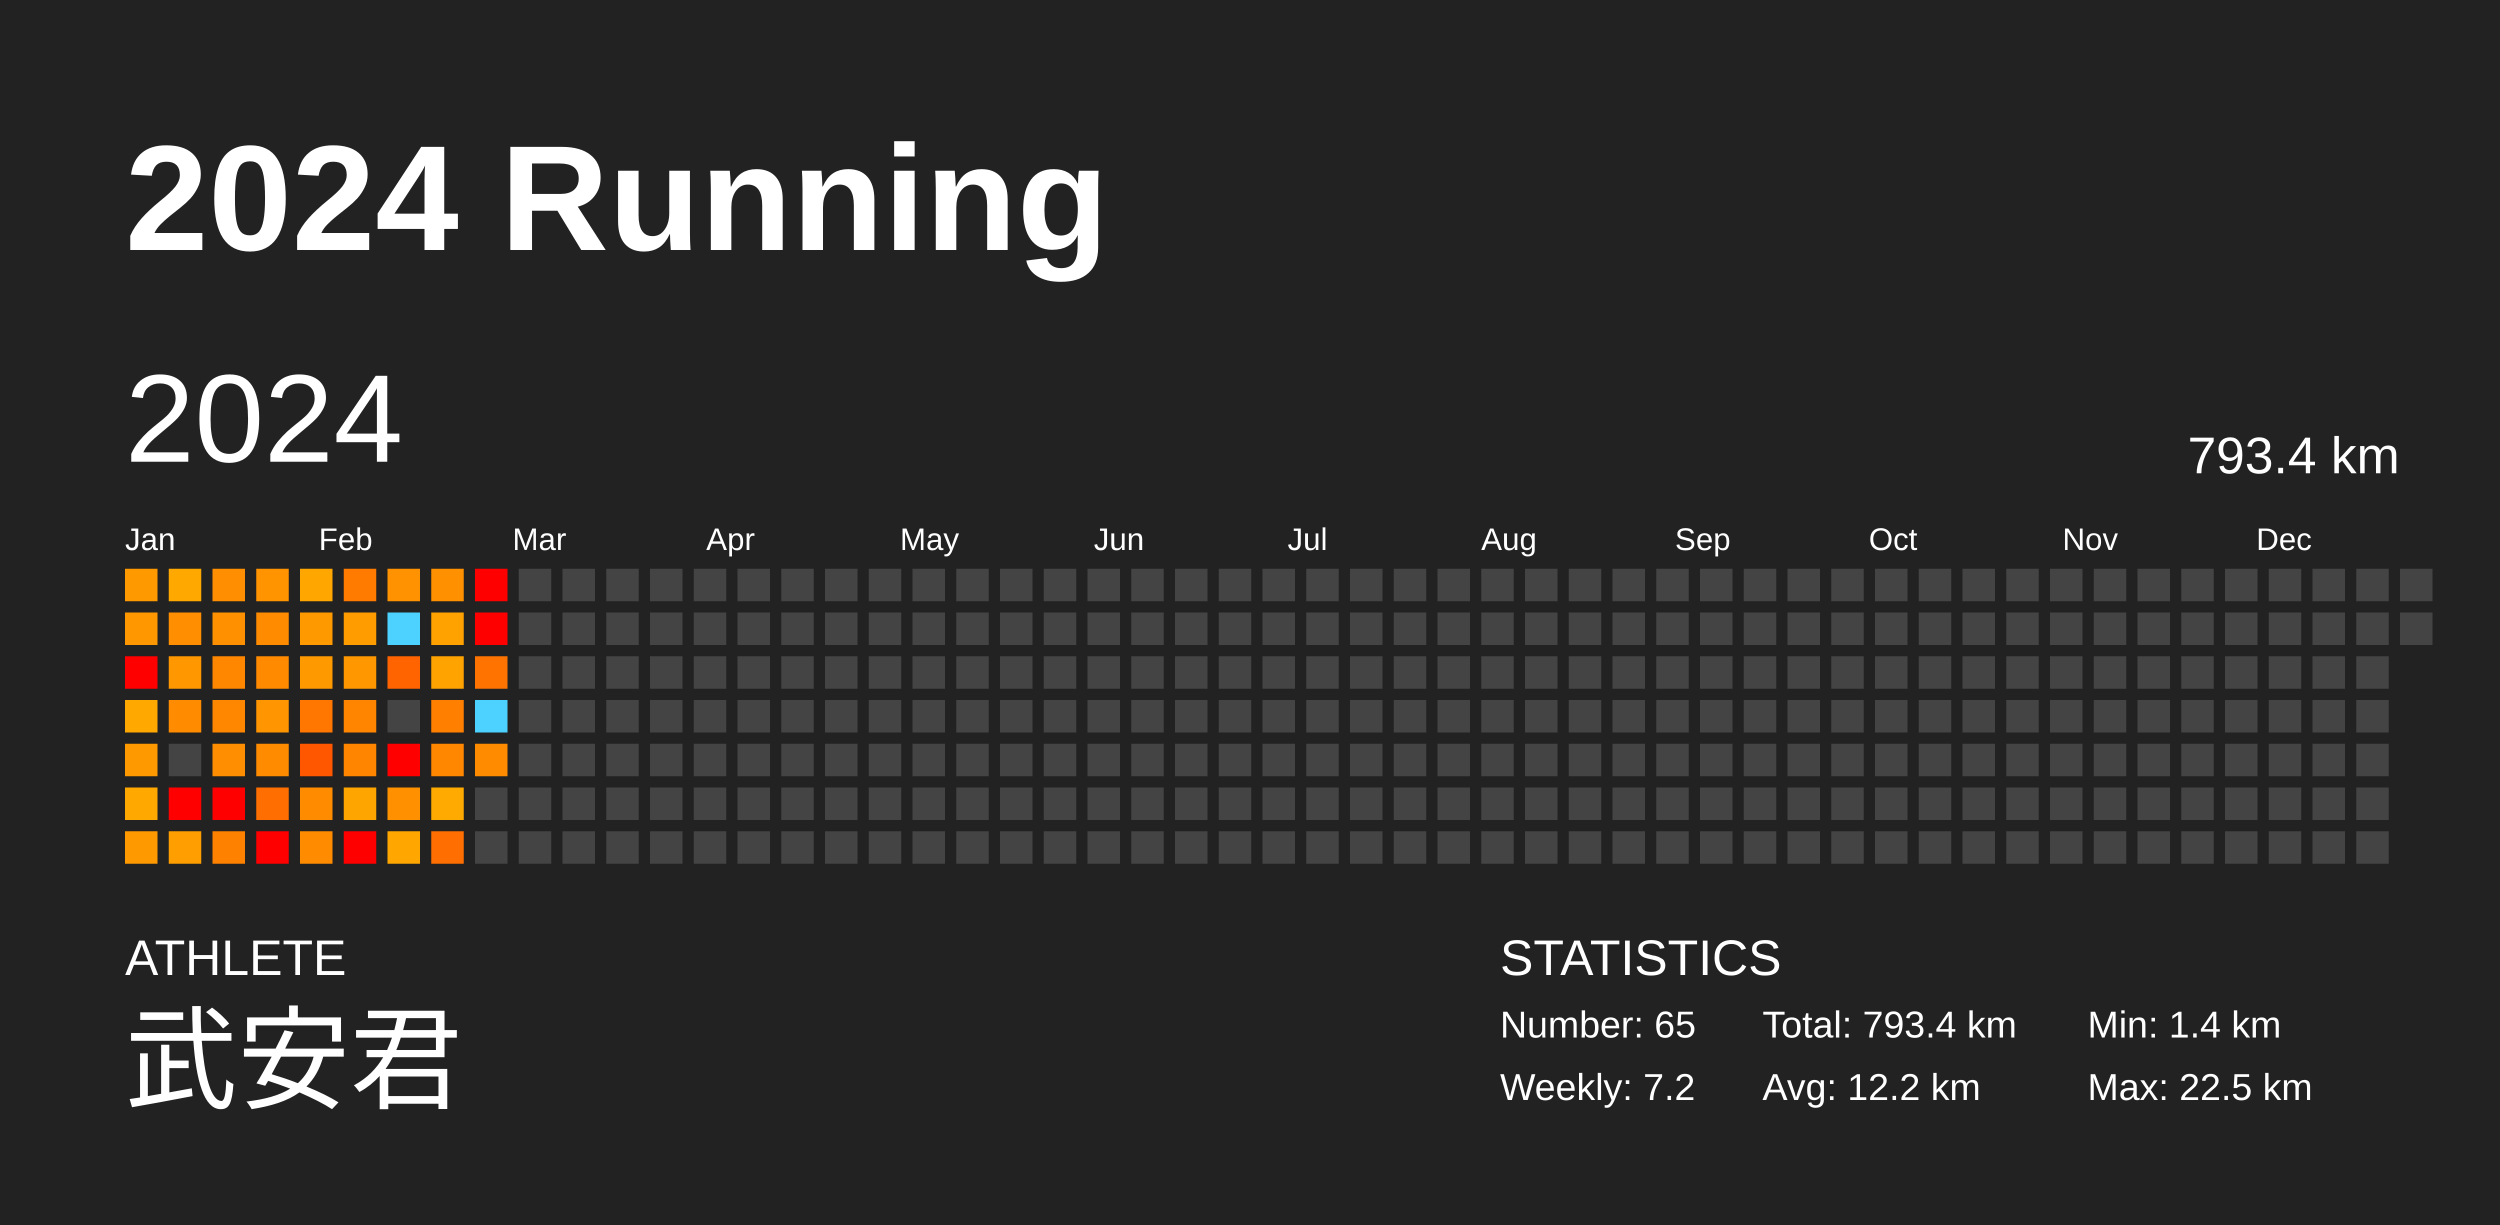
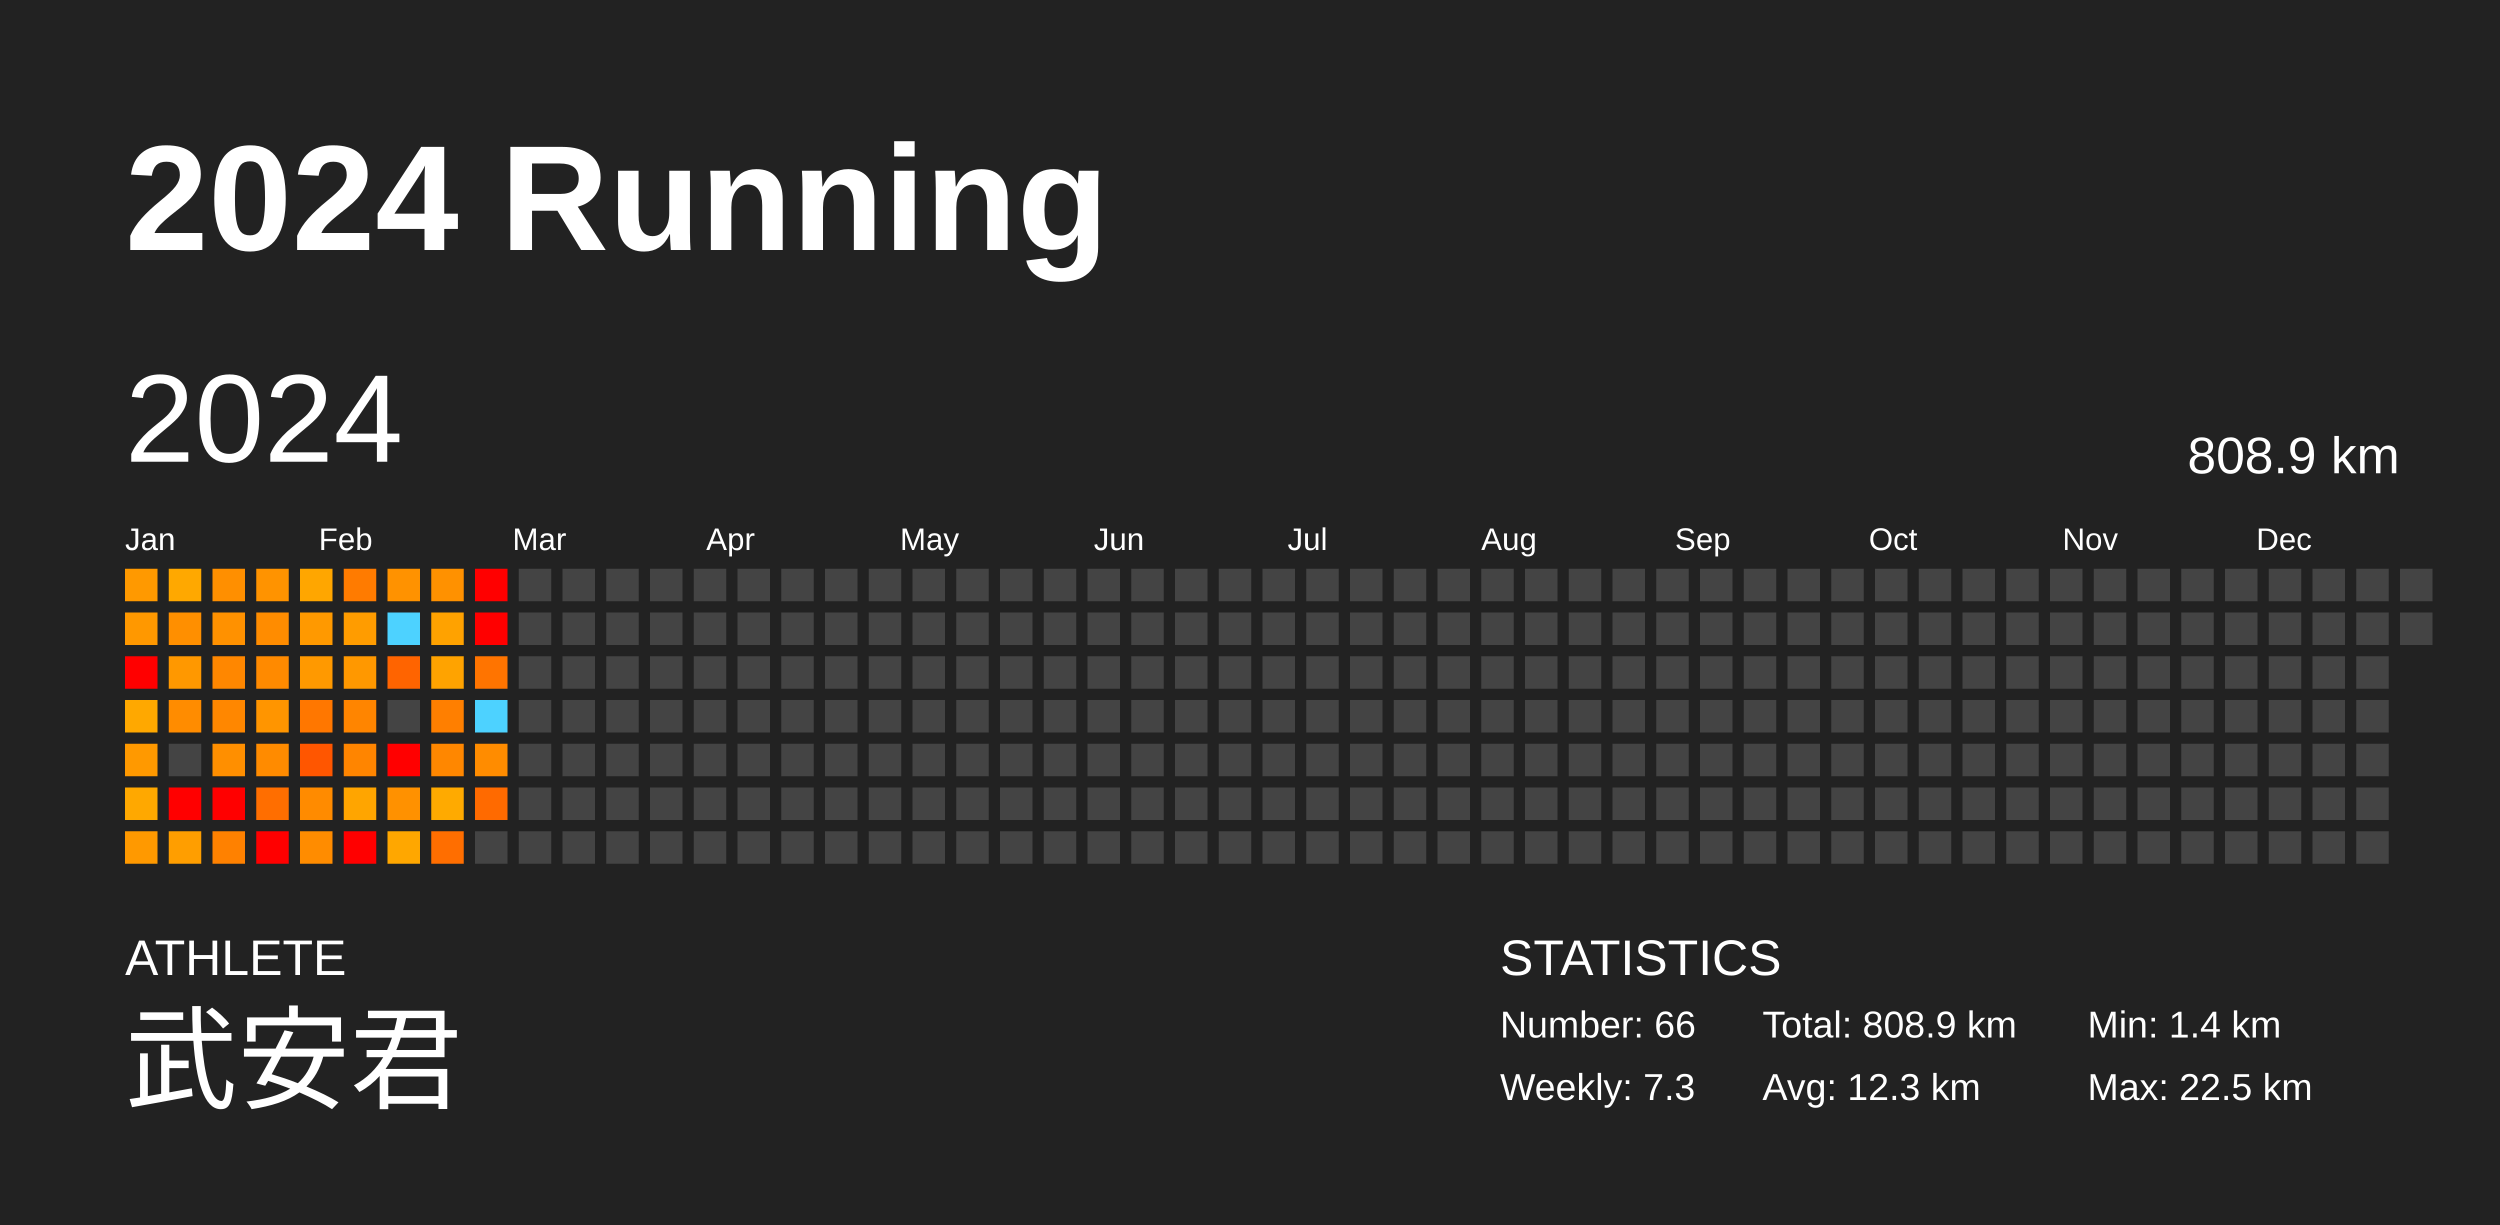
<svg xmlns="http://www.w3.org/2000/svg" baseProfile="full" height="98mm" version="1.1" viewBox="0,0,200,98" width="200mm">
  <defs />
  <rect fill="#222222" height="98" width="200" x="0" y="0" />
  <text fill="#FFFFFF" style="font-size:12px; font-family:Arial; font-weight:bold;" x="10" y="20">2024 Running</text>
  <text fill="#FFFFFF" style="font-size:4px; font-family:Arial" x="10" y="78">ATHLETE</text>
  <text fill="#FFFFFF" style="font-size:9px; font-family:Arial" x="10" y="88">武安君</text>
  <text fill="#FFFFFF" style="font-size:4px; font-family:Arial" x="120" y="78">STATISTICS</text>
-   <text fill="#FFFFFF" style="font-size:3px; font-family:Arial" x="120" y="83">Number: 65</text>
-   <text fill="#FFFFFF" style="font-size:3px; font-family:Arial" x="120" y="88">Weekly: 7.2</text>
-   <text fill="#FFFFFF" style="font-size:3px; font-family:Arial" x="141" y="83">Total: 793.4 km</text>
-   <text fill="#FFFFFF" style="font-size:3px; font-family:Arial" x="141" y="88">Avg: 12.2 km</text>
+   <text fill="#FFFFFF" style="font-size:3px; font-family:Arial" x="120" y="83">Number: 66</text>
+   <text fill="#FFFFFF" style="font-size:3px; font-family:Arial" x="120" y="88">Weekly: 7.3</text>
+   <text fill="#FFFFFF" style="font-size:3px; font-family:Arial" x="141" y="83">Total: 808.9 km</text>
+   <text fill="#FFFFFF" style="font-size:3px; font-family:Arial" x="141" y="88">Avg: 12.3 km</text>
  <text fill="#FFFFFF" style="font-size:3px; font-family:Arial" x="167" y="83">Min: 1.4 km</text>
  <text fill="#FFFFFF" style="font-size:3px; font-family:Arial" x="167" y="88">Max: 22.5 km</text>
  <text dominant-baseline="hanging" fill="#FFFFFF" style="font-size:10.0px; font-family:Arial;" x="10" y="30">2024</text>
-   <text dominant-baseline="hanging" fill="#FFFFFF" style="font-size:4.125px; font-family:Arial;" x="175" y="35">793.4 km</text>
+   <text dominant-baseline="hanging" fill="#FFFFFF" style="font-size:4.125px; font-family:Arial;" x="175" y="35">808.9 km</text>
  <text fill="#FFFFFF" style="font-size:2.5px; font-family:Arial" x="10.0" y="44">Jan</text>
  <text fill="#FFFFFF" style="font-size:2.5px; font-family:Arial" x="25.5" y="44">Feb</text>
  <text fill="#FFFFFF" style="font-size:2.5px; font-family:Arial" x="41.0" y="44">Mar</text>
  <text fill="#FFFFFF" style="font-size:2.5px; font-family:Arial" x="56.5" y="44">Apr</text>
  <text fill="#FFFFFF" style="font-size:2.5px; font-family:Arial" x="72.0" y="44">May</text>
  <text fill="#FFFFFF" style="font-size:2.5px; font-family:Arial" x="87.5" y="44">Jun</text>
  <text fill="#FFFFFF" style="font-size:2.5px; font-family:Arial" x="103.0" y="44">Jul</text>
  <text fill="#FFFFFF" style="font-size:2.5px; font-family:Arial" x="118.5" y="44">Aug</text>
  <text fill="#FFFFFF" style="font-size:2.5px; font-family:Arial" x="134.0" y="44">Sep</text>
  <text fill="#FFFFFF" style="font-size:2.5px; font-family:Arial" x="149.5" y="44">Oct</text>
  <text fill="#FFFFFF" style="font-size:2.5px; font-family:Arial" x="165.0" y="44">Nov</text>
  <text fill="#FFFFFF" style="font-size:2.5px; font-family:Arial" x="180.5" y="44">Dec</text>
  <rect fill="#ff9900" height="2.6" width="2.6" x="10.0" y="45.5" />
  <rect fill="#ff9800" height="2.6" width="2.6" x="10.0" y="49.0" />
  <rect fill="red" height="2.6" width="2.6" x="10.0" y="52.5" />
  <rect fill="#ffa800" height="2.6" width="2.6" x="10.0" y="56.0" />
  <rect fill="#ff9900" height="2.6" width="2.6" x="10.0" y="59.5" />
  <rect fill="#ffa800" height="2.6" width="2.6" x="10.0" y="63.0" />
  <rect fill="#ff9900" height="2.6" width="2.6" x="10.0" y="66.5" />
  <rect fill="#ffa800" height="2.6" width="2.6" x="13.5" y="45.5" />
  <rect fill="#ff8f00" height="2.6" width="2.6" x="13.5" y="49.0" />
  <rect fill="#ff9800" height="2.6" width="2.6" x="13.5" y="52.5" />
  <rect fill="#ff8c00" height="2.6" width="2.6" x="13.5" y="56.0" />
  <rect fill="#444444" height="2.6" width="2.6" x="13.5" y="59.5" />
  <rect fill="red" height="2.6" width="2.6" x="13.5" y="63.0" />
  <rect fill="#ff9e00" height="2.6" width="2.6" x="13.5" y="66.5" />
  <rect fill="#ff8f00" height="2.6" width="2.6" x="17.0" y="45.5" />
  <rect fill="#ff9100" height="2.6" width="2.6" x="17.0" y="49.0" />
  <rect fill="#ff8700" height="2.6" width="2.6" x="17.0" y="52.5" />
  <rect fill="#ff8700" height="2.6" width="2.6" x="17.0" y="56.0" />
  <rect fill="#ff8f00" height="2.6" width="2.6" x="17.0" y="59.5" />
  <rect fill="red" height="2.6" width="2.6" x="17.0" y="63.0" />
  <rect fill="#ff8100" height="2.6" width="2.6" x="17.0" y="66.5" />
  <rect fill="#ff9300" height="2.6" width="2.6" x="20.5" y="45.5" />
  <rect fill="#ff8c00" height="2.6" width="2.6" x="20.5" y="49.0" />
  <rect fill="#ff8a00" height="2.6" width="2.6" x="20.5" y="52.5" />
  <rect fill="#ff9500" height="2.6" width="2.6" x="20.5" y="56.0" />
  <rect fill="#ff8b00" height="2.6" width="2.6" x="20.5" y="59.5" />
  <rect fill="#ff6e00" height="2.6" width="2.6" x="20.5" y="63.0" />
  <rect fill="red" height="2.6" width="2.6" x="20.5" y="66.5" />
  <rect fill="#ffa600" height="2.6" width="2.6" x="24.0" y="45.5" />
  <rect fill="#ff9900" height="2.6" width="2.6" x="24.0" y="49.0" />
  <rect fill="#ff9900" height="2.6" width="2.6" x="24.0" y="52.5" />
  <rect fill="#ff7700" height="2.6" width="2.6" x="24.0" y="56.0" />
  <rect fill="#ff5600" height="2.6" width="2.6" x="24.0" y="59.5" />
  <rect fill="#ff8b00" height="2.6" width="2.6" x="24.0" y="63.0" />
  <rect fill="#ff8c00" height="2.6" width="2.6" x="24.0" y="66.5" />
  <rect fill="#ff7b00" height="2.6" width="2.6" x="27.5" y="45.5" />
  <rect fill="#ff9c00" height="2.6" width="2.6" x="27.5" y="49.0" />
  <rect fill="#ff9800" height="2.6" width="2.6" x="27.5" y="52.5" />
  <rect fill="#ff8500" height="2.6" width="2.6" x="27.5" y="56.0" />
  <rect fill="#ff8500" height="2.6" width="2.6" x="27.5" y="59.5" />
  <rect fill="#ffa500" height="2.6" width="2.6" x="27.5" y="63.0" />
  <rect fill="red" height="2.6" width="2.6" x="27.5" y="66.5" />
  <rect fill="#ff9200" height="2.6" width="2.6" x="31.0" y="45.5" />
  <rect fill="#4dd2ff" height="2.6" width="2.6" x="31.0" y="49.0" />
  <rect fill="#ff6400" height="2.6" width="2.6" x="31.0" y="52.5" />
  <rect fill="#444444" height="2.6" width="2.6" x="31.0" y="56.0" />
  <rect fill="red" height="2.6" width="2.6" x="31.0" y="59.5" />
  <rect fill="#ff9100" height="2.6" width="2.6" x="31.0" y="63.0" />
  <rect fill="#ffa700" height="2.6" width="2.6" x="31.0" y="66.5" />
  <rect fill="#ff9100" height="2.6" width="2.6" x="34.5" y="45.5" />
  <rect fill="#ffa200" height="2.6" width="2.6" x="34.5" y="49.0" />
  <rect fill="#ffa300" height="2.6" width="2.6" x="34.5" y="52.5" />
  <rect fill="#ff7f00" height="2.6" width="2.6" x="34.5" y="56.0" />
  <rect fill="#ff8700" height="2.6" width="2.6" x="34.5" y="59.5" />
  <rect fill="#ffaa00" height="2.6" width="2.6" x="34.5" y="63.0" />
  <rect fill="#ff6e00" height="2.6" width="2.6" x="34.5" y="66.5" />
  <rect fill="red" height="2.6" width="2.6" x="38.0" y="45.5" />
  <rect fill="red" height="2.6" width="2.6" x="38.0" y="49.0" />
  <rect fill="#ff7400" height="2.6" width="2.6" x="38.0" y="52.5" />
  <rect fill="#4dd2ff" height="2.6" width="2.6" x="38.0" y="56.0" />
  <rect fill="#ff8c00" height="2.6" width="2.6" x="38.0" y="59.5" />
-   <rect fill="#444444" height="2.6" width="2.6" x="38.0" y="63.0" />
+   <rect fill="#ff6a00" height="2.6" width="2.6" x="38.0" y="63.0" />
  <rect fill="#444444" height="2.6" width="2.6" x="38.0" y="66.5" />
  <rect fill="#444444" height="2.6" width="2.6" x="41.5" y="45.5" />
  <rect fill="#444444" height="2.6" width="2.6" x="41.5" y="49.0" />
  <rect fill="#444444" height="2.6" width="2.6" x="41.5" y="52.5" />
  <rect fill="#444444" height="2.6" width="2.6" x="41.5" y="56.0" />
  <rect fill="#444444" height="2.6" width="2.6" x="41.5" y="59.5" />
  <rect fill="#444444" height="2.6" width="2.6" x="41.5" y="63.0" />
  <rect fill="#444444" height="2.6" width="2.6" x="41.5" y="66.5" />
  <rect fill="#444444" height="2.6" width="2.6" x="45.0" y="45.5" />
  <rect fill="#444444" height="2.6" width="2.6" x="45.0" y="49.0" />
  <rect fill="#444444" height="2.6" width="2.6" x="45.0" y="52.5" />
  <rect fill="#444444" height="2.6" width="2.6" x="45.0" y="56.0" />
  <rect fill="#444444" height="2.6" width="2.6" x="45.0" y="59.5" />
  <rect fill="#444444" height="2.6" width="2.6" x="45.0" y="63.0" />
  <rect fill="#444444" height="2.6" width="2.6" x="45.0" y="66.5" />
  <rect fill="#444444" height="2.6" width="2.6" x="48.5" y="45.5" />
  <rect fill="#444444" height="2.6" width="2.6" x="48.5" y="49.0" />
  <rect fill="#444444" height="2.6" width="2.6" x="48.5" y="52.5" />
  <rect fill="#444444" height="2.6" width="2.6" x="48.5" y="56.0" />
  <rect fill="#444444" height="2.6" width="2.6" x="48.5" y="59.5" />
  <rect fill="#444444" height="2.6" width="2.6" x="48.5" y="63.0" />
  <rect fill="#444444" height="2.6" width="2.6" x="48.5" y="66.5" />
  <rect fill="#444444" height="2.6" width="2.6" x="52.0" y="45.5" />
  <rect fill="#444444" height="2.6" width="2.6" x="52.0" y="49.0" />
  <rect fill="#444444" height="2.6" width="2.6" x="52.0" y="52.5" />
  <rect fill="#444444" height="2.6" width="2.6" x="52.0" y="56.0" />
  <rect fill="#444444" height="2.6" width="2.6" x="52.0" y="59.5" />
  <rect fill="#444444" height="2.6" width="2.6" x="52.0" y="63.0" />
  <rect fill="#444444" height="2.6" width="2.6" x="52.0" y="66.5" />
  <rect fill="#444444" height="2.6" width="2.6" x="55.5" y="45.5" />
  <rect fill="#444444" height="2.6" width="2.6" x="55.5" y="49.0" />
  <rect fill="#444444" height="2.6" width="2.6" x="55.5" y="52.5" />
  <rect fill="#444444" height="2.6" width="2.6" x="55.5" y="56.0" />
  <rect fill="#444444" height="2.6" width="2.6" x="55.5" y="59.5" />
  <rect fill="#444444" height="2.6" width="2.6" x="55.5" y="63.0" />
  <rect fill="#444444" height="2.6" width="2.6" x="55.5" y="66.5" />
  <rect fill="#444444" height="2.6" width="2.6" x="59.0" y="45.5" />
  <rect fill="#444444" height="2.6" width="2.6" x="59.0" y="49.0" />
  <rect fill="#444444" height="2.6" width="2.6" x="59.0" y="52.5" />
  <rect fill="#444444" height="2.6" width="2.6" x="59.0" y="56.0" />
  <rect fill="#444444" height="2.6" width="2.6" x="59.0" y="59.5" />
  <rect fill="#444444" height="2.6" width="2.6" x="59.0" y="63.0" />
  <rect fill="#444444" height="2.6" width="2.6" x="59.0" y="66.5" />
  <rect fill="#444444" height="2.6" width="2.6" x="62.5" y="45.5" />
  <rect fill="#444444" height="2.6" width="2.6" x="62.5" y="49.0" />
  <rect fill="#444444" height="2.6" width="2.6" x="62.5" y="52.5" />
  <rect fill="#444444" height="2.6" width="2.6" x="62.5" y="56.0" />
  <rect fill="#444444" height="2.6" width="2.6" x="62.5" y="59.5" />
  <rect fill="#444444" height="2.6" width="2.6" x="62.5" y="63.0" />
  <rect fill="#444444" height="2.6" width="2.6" x="62.5" y="66.5" />
  <rect fill="#444444" height="2.6" width="2.6" x="66.0" y="45.5" />
  <rect fill="#444444" height="2.6" width="2.6" x="66.0" y="49.0" />
  <rect fill="#444444" height="2.6" width="2.6" x="66.0" y="52.5" />
  <rect fill="#444444" height="2.6" width="2.6" x="66.0" y="56.0" />
  <rect fill="#444444" height="2.6" width="2.6" x="66.0" y="59.5" />
  <rect fill="#444444" height="2.6" width="2.6" x="66.0" y="63.0" />
  <rect fill="#444444" height="2.6" width="2.6" x="66.0" y="66.5" />
  <rect fill="#444444" height="2.6" width="2.6" x="69.5" y="45.5" />
  <rect fill="#444444" height="2.6" width="2.6" x="69.5" y="49.0" />
  <rect fill="#444444" height="2.6" width="2.6" x="69.5" y="52.5" />
  <rect fill="#444444" height="2.6" width="2.6" x="69.5" y="56.0" />
  <rect fill="#444444" height="2.6" width="2.6" x="69.5" y="59.5" />
  <rect fill="#444444" height="2.6" width="2.6" x="69.5" y="63.0" />
  <rect fill="#444444" height="2.6" width="2.6" x="69.5" y="66.5" />
  <rect fill="#444444" height="2.6" width="2.6" x="73.0" y="45.5" />
  <rect fill="#444444" height="2.6" width="2.6" x="73.0" y="49.0" />
  <rect fill="#444444" height="2.6" width="2.6" x="73.0" y="52.5" />
  <rect fill="#444444" height="2.6" width="2.6" x="73.0" y="56.0" />
  <rect fill="#444444" height="2.6" width="2.6" x="73.0" y="59.5" />
  <rect fill="#444444" height="2.6" width="2.6" x="73.0" y="63.0" />
  <rect fill="#444444" height="2.6" width="2.6" x="73.0" y="66.5" />
  <rect fill="#444444" height="2.6" width="2.6" x="76.5" y="45.5" />
  <rect fill="#444444" height="2.6" width="2.6" x="76.5" y="49.0" />
  <rect fill="#444444" height="2.6" width="2.6" x="76.5" y="52.5" />
  <rect fill="#444444" height="2.6" width="2.6" x="76.5" y="56.0" />
  <rect fill="#444444" height="2.6" width="2.6" x="76.5" y="59.5" />
  <rect fill="#444444" height="2.6" width="2.6" x="76.5" y="63.0" />
  <rect fill="#444444" height="2.6" width="2.6" x="76.5" y="66.5" />
  <rect fill="#444444" height="2.6" width="2.6" x="80.0" y="45.5" />
  <rect fill="#444444" height="2.6" width="2.6" x="80.0" y="49.0" />
  <rect fill="#444444" height="2.6" width="2.6" x="80.0" y="52.5" />
  <rect fill="#444444" height="2.6" width="2.6" x="80.0" y="56.0" />
  <rect fill="#444444" height="2.6" width="2.6" x="80.0" y="59.5" />
  <rect fill="#444444" height="2.6" width="2.6" x="80.0" y="63.0" />
  <rect fill="#444444" height="2.6" width="2.6" x="80.0" y="66.5" />
  <rect fill="#444444" height="2.6" width="2.6" x="83.5" y="45.5" />
  <rect fill="#444444" height="2.6" width="2.6" x="83.5" y="49.0" />
  <rect fill="#444444" height="2.6" width="2.6" x="83.5" y="52.5" />
  <rect fill="#444444" height="2.6" width="2.6" x="83.5" y="56.0" />
  <rect fill="#444444" height="2.6" width="2.6" x="83.5" y="59.5" />
  <rect fill="#444444" height="2.6" width="2.6" x="83.5" y="63.0" />
  <rect fill="#444444" height="2.6" width="2.6" x="83.5" y="66.5" />
  <rect fill="#444444" height="2.6" width="2.6" x="87.0" y="45.5" />
  <rect fill="#444444" height="2.6" width="2.6" x="87.0" y="49.0" />
  <rect fill="#444444" height="2.6" width="2.6" x="87.0" y="52.5" />
  <rect fill="#444444" height="2.6" width="2.6" x="87.0" y="56.0" />
  <rect fill="#444444" height="2.6" width="2.6" x="87.0" y="59.5" />
  <rect fill="#444444" height="2.6" width="2.6" x="87.0" y="63.0" />
  <rect fill="#444444" height="2.6" width="2.6" x="87.0" y="66.5" />
  <rect fill="#444444" height="2.6" width="2.6" x="90.5" y="45.5" />
  <rect fill="#444444" height="2.6" width="2.6" x="90.5" y="49.0" />
  <rect fill="#444444" height="2.6" width="2.6" x="90.5" y="52.5" />
  <rect fill="#444444" height="2.6" width="2.6" x="90.5" y="56.0" />
  <rect fill="#444444" height="2.6" width="2.6" x="90.5" y="59.5" />
  <rect fill="#444444" height="2.6" width="2.6" x="90.5" y="63.0" />
  <rect fill="#444444" height="2.6" width="2.6" x="90.5" y="66.5" />
  <rect fill="#444444" height="2.6" width="2.6" x="94.0" y="45.5" />
  <rect fill="#444444" height="2.6" width="2.6" x="94.0" y="49.0" />
  <rect fill="#444444" height="2.6" width="2.6" x="94.0" y="52.5" />
  <rect fill="#444444" height="2.6" width="2.6" x="94.0" y="56.0" />
  <rect fill="#444444" height="2.6" width="2.6" x="94.0" y="59.5" />
  <rect fill="#444444" height="2.6" width="2.6" x="94.0" y="63.0" />
  <rect fill="#444444" height="2.6" width="2.6" x="94.0" y="66.5" />
  <rect fill="#444444" height="2.6" width="2.6" x="97.5" y="45.5" />
  <rect fill="#444444" height="2.6" width="2.6" x="97.5" y="49.0" />
  <rect fill="#444444" height="2.6" width="2.6" x="97.5" y="52.5" />
  <rect fill="#444444" height="2.6" width="2.6" x="97.5" y="56.0" />
  <rect fill="#444444" height="2.6" width="2.6" x="97.5" y="59.5" />
  <rect fill="#444444" height="2.6" width="2.6" x="97.5" y="63.0" />
  <rect fill="#444444" height="2.6" width="2.6" x="97.5" y="66.5" />
  <rect fill="#444444" height="2.6" width="2.6" x="101.0" y="45.5" />
  <rect fill="#444444" height="2.6" width="2.6" x="101.0" y="49.0" />
  <rect fill="#444444" height="2.6" width="2.6" x="101.0" y="52.5" />
  <rect fill="#444444" height="2.6" width="2.6" x="101.0" y="56.0" />
  <rect fill="#444444" height="2.6" width="2.6" x="101.0" y="59.5" />
  <rect fill="#444444" height="2.6" width="2.6" x="101.0" y="63.0" />
  <rect fill="#444444" height="2.6" width="2.6" x="101.0" y="66.5" />
  <rect fill="#444444" height="2.6" width="2.6" x="104.5" y="45.5" />
  <rect fill="#444444" height="2.6" width="2.6" x="104.5" y="49.0" />
  <rect fill="#444444" height="2.6" width="2.6" x="104.5" y="52.5" />
  <rect fill="#444444" height="2.6" width="2.6" x="104.5" y="56.0" />
  <rect fill="#444444" height="2.6" width="2.6" x="104.5" y="59.5" />
  <rect fill="#444444" height="2.6" width="2.6" x="104.5" y="63.0" />
  <rect fill="#444444" height="2.6" width="2.6" x="104.5" y="66.5" />
  <rect fill="#444444" height="2.6" width="2.6" x="108.0" y="45.5" />
  <rect fill="#444444" height="2.6" width="2.6" x="108.0" y="49.0" />
  <rect fill="#444444" height="2.6" width="2.6" x="108.0" y="52.5" />
  <rect fill="#444444" height="2.6" width="2.6" x="108.0" y="56.0" />
  <rect fill="#444444" height="2.6" width="2.6" x="108.0" y="59.5" />
  <rect fill="#444444" height="2.6" width="2.6" x="108.0" y="63.0" />
  <rect fill="#444444" height="2.6" width="2.6" x="108.0" y="66.5" />
  <rect fill="#444444" height="2.6" width="2.6" x="111.5" y="45.5" />
  <rect fill="#444444" height="2.6" width="2.6" x="111.5" y="49.0" />
  <rect fill="#444444" height="2.6" width="2.6" x="111.5" y="52.5" />
  <rect fill="#444444" height="2.6" width="2.6" x="111.5" y="56.0" />
  <rect fill="#444444" height="2.6" width="2.6" x="111.5" y="59.5" />
  <rect fill="#444444" height="2.6" width="2.6" x="111.5" y="63.0" />
  <rect fill="#444444" height="2.6" width="2.6" x="111.5" y="66.5" />
  <rect fill="#444444" height="2.6" width="2.6" x="115.0" y="45.5" />
  <rect fill="#444444" height="2.6" width="2.6" x="115.0" y="49.0" />
  <rect fill="#444444" height="2.6" width="2.6" x="115.0" y="52.5" />
  <rect fill="#444444" height="2.6" width="2.6" x="115.0" y="56.0" />
  <rect fill="#444444" height="2.6" width="2.6" x="115.0" y="59.5" />
  <rect fill="#444444" height="2.6" width="2.6" x="115.0" y="63.0" />
  <rect fill="#444444" height="2.6" width="2.6" x="115.0" y="66.5" />
  <rect fill="#444444" height="2.6" width="2.6" x="118.5" y="45.5" />
  <rect fill="#444444" height="2.6" width="2.6" x="118.5" y="49.0" />
  <rect fill="#444444" height="2.6" width="2.6" x="118.5" y="52.5" />
  <rect fill="#444444" height="2.6" width="2.6" x="118.5" y="56.0" />
  <rect fill="#444444" height="2.6" width="2.6" x="118.5" y="59.5" />
  <rect fill="#444444" height="2.6" width="2.6" x="118.5" y="63.0" />
  <rect fill="#444444" height="2.6" width="2.6" x="118.5" y="66.5" />
  <rect fill="#444444" height="2.6" width="2.6" x="122.0" y="45.5" />
  <rect fill="#444444" height="2.6" width="2.6" x="122.0" y="49.0" />
  <rect fill="#444444" height="2.6" width="2.6" x="122.0" y="52.5" />
  <rect fill="#444444" height="2.6" width="2.6" x="122.0" y="56.0" />
  <rect fill="#444444" height="2.6" width="2.6" x="122.0" y="59.5" />
  <rect fill="#444444" height="2.6" width="2.6" x="122.0" y="63.0" />
  <rect fill="#444444" height="2.6" width="2.6" x="122.0" y="66.5" />
  <rect fill="#444444" height="2.6" width="2.6" x="125.5" y="45.5" />
  <rect fill="#444444" height="2.6" width="2.6" x="125.5" y="49.0" />
  <rect fill="#444444" height="2.6" width="2.6" x="125.5" y="52.5" />
  <rect fill="#444444" height="2.6" width="2.6" x="125.5" y="56.0" />
  <rect fill="#444444" height="2.6" width="2.6" x="125.5" y="59.5" />
  <rect fill="#444444" height="2.6" width="2.6" x="125.5" y="63.0" />
  <rect fill="#444444" height="2.6" width="2.6" x="125.5" y="66.5" />
  <rect fill="#444444" height="2.6" width="2.6" x="129.0" y="45.5" />
  <rect fill="#444444" height="2.6" width="2.6" x="129.0" y="49.0" />
  <rect fill="#444444" height="2.6" width="2.6" x="129.0" y="52.5" />
  <rect fill="#444444" height="2.6" width="2.6" x="129.0" y="56.0" />
  <rect fill="#444444" height="2.6" width="2.6" x="129.0" y="59.5" />
  <rect fill="#444444" height="2.6" width="2.6" x="129.0" y="63.0" />
  <rect fill="#444444" height="2.6" width="2.6" x="129.0" y="66.5" />
  <rect fill="#444444" height="2.6" width="2.6" x="132.5" y="45.5" />
  <rect fill="#444444" height="2.6" width="2.6" x="132.5" y="49.0" />
  <rect fill="#444444" height="2.6" width="2.6" x="132.5" y="52.5" />
  <rect fill="#444444" height="2.6" width="2.6" x="132.5" y="56.0" />
  <rect fill="#444444" height="2.6" width="2.6" x="132.5" y="59.5" />
  <rect fill="#444444" height="2.6" width="2.6" x="132.5" y="63.0" />
  <rect fill="#444444" height="2.6" width="2.6" x="132.5" y="66.5" />
  <rect fill="#444444" height="2.6" width="2.6" x="136.0" y="45.5" />
  <rect fill="#444444" height="2.6" width="2.6" x="136.0" y="49.0" />
  <rect fill="#444444" height="2.6" width="2.6" x="136.0" y="52.5" />
  <rect fill="#444444" height="2.6" width="2.6" x="136.0" y="56.0" />
  <rect fill="#444444" height="2.6" width="2.6" x="136.0" y="59.5" />
  <rect fill="#444444" height="2.6" width="2.6" x="136.0" y="63.0" />
  <rect fill="#444444" height="2.6" width="2.6" x="136.0" y="66.5" />
  <rect fill="#444444" height="2.6" width="2.6" x="139.5" y="45.5" />
  <rect fill="#444444" height="2.6" width="2.6" x="139.5" y="49.0" />
  <rect fill="#444444" height="2.6" width="2.6" x="139.5" y="52.5" />
  <rect fill="#444444" height="2.6" width="2.6" x="139.5" y="56.0" />
  <rect fill="#444444" height="2.6" width="2.6" x="139.5" y="59.5" />
  <rect fill="#444444" height="2.6" width="2.6" x="139.5" y="63.0" />
  <rect fill="#444444" height="2.6" width="2.6" x="139.5" y="66.5" />
  <rect fill="#444444" height="2.6" width="2.6" x="143.0" y="45.5" />
  <rect fill="#444444" height="2.6" width="2.6" x="143.0" y="49.0" />
  <rect fill="#444444" height="2.6" width="2.6" x="143.0" y="52.5" />
  <rect fill="#444444" height="2.6" width="2.6" x="143.0" y="56.0" />
  <rect fill="#444444" height="2.6" width="2.6" x="143.0" y="59.5" />
  <rect fill="#444444" height="2.6" width="2.6" x="143.0" y="63.0" />
  <rect fill="#444444" height="2.6" width="2.6" x="143.0" y="66.5" />
  <rect fill="#444444" height="2.6" width="2.6" x="146.5" y="45.5" />
  <rect fill="#444444" height="2.6" width="2.6" x="146.5" y="49.0" />
  <rect fill="#444444" height="2.6" width="2.6" x="146.5" y="52.5" />
  <rect fill="#444444" height="2.6" width="2.6" x="146.5" y="56.0" />
  <rect fill="#444444" height="2.6" width="2.6" x="146.5" y="59.5" />
  <rect fill="#444444" height="2.6" width="2.6" x="146.5" y="63.0" />
  <rect fill="#444444" height="2.6" width="2.6" x="146.5" y="66.5" />
  <rect fill="#444444" height="2.6" width="2.6" x="150.0" y="45.5" />
  <rect fill="#444444" height="2.6" width="2.6" x="150.0" y="49.0" />
  <rect fill="#444444" height="2.6" width="2.6" x="150.0" y="52.5" />
  <rect fill="#444444" height="2.6" width="2.6" x="150.0" y="56.0" />
  <rect fill="#444444" height="2.6" width="2.6" x="150.0" y="59.5" />
  <rect fill="#444444" height="2.6" width="2.6" x="150.0" y="63.0" />
  <rect fill="#444444" height="2.6" width="2.6" x="150.0" y="66.5" />
  <rect fill="#444444" height="2.6" width="2.6" x="153.5" y="45.5" />
  <rect fill="#444444" height="2.6" width="2.6" x="153.5" y="49.0" />
  <rect fill="#444444" height="2.6" width="2.6" x="153.5" y="52.5" />
  <rect fill="#444444" height="2.6" width="2.6" x="153.5" y="56.0" />
  <rect fill="#444444" height="2.6" width="2.6" x="153.5" y="59.5" />
  <rect fill="#444444" height="2.6" width="2.6" x="153.5" y="63.0" />
  <rect fill="#444444" height="2.6" width="2.6" x="153.5" y="66.5" />
  <rect fill="#444444" height="2.6" width="2.6" x="157.0" y="45.5" />
  <rect fill="#444444" height="2.6" width="2.6" x="157.0" y="49.0" />
  <rect fill="#444444" height="2.6" width="2.6" x="157.0" y="52.5" />
  <rect fill="#444444" height="2.6" width="2.6" x="157.0" y="56.0" />
  <rect fill="#444444" height="2.6" width="2.6" x="157.0" y="59.5" />
  <rect fill="#444444" height="2.6" width="2.6" x="157.0" y="63.0" />
  <rect fill="#444444" height="2.6" width="2.6" x="157.0" y="66.5" />
  <rect fill="#444444" height="2.6" width="2.6" x="160.5" y="45.5" />
  <rect fill="#444444" height="2.6" width="2.6" x="160.5" y="49.0" />
  <rect fill="#444444" height="2.6" width="2.6" x="160.5" y="52.5" />
  <rect fill="#444444" height="2.6" width="2.6" x="160.5" y="56.0" />
  <rect fill="#444444" height="2.6" width="2.6" x="160.5" y="59.5" />
  <rect fill="#444444" height="2.6" width="2.6" x="160.5" y="63.0" />
  <rect fill="#444444" height="2.6" width="2.6" x="160.5" y="66.5" />
  <rect fill="#444444" height="2.6" width="2.6" x="164.0" y="45.5" />
  <rect fill="#444444" height="2.6" width="2.6" x="164.0" y="49.0" />
  <rect fill="#444444" height="2.6" width="2.6" x="164.0" y="52.5" />
  <rect fill="#444444" height="2.6" width="2.6" x="164.0" y="56.0" />
  <rect fill="#444444" height="2.6" width="2.6" x="164.0" y="59.5" />
  <rect fill="#444444" height="2.6" width="2.6" x="164.0" y="63.0" />
  <rect fill="#444444" height="2.6" width="2.6" x="164.0" y="66.5" />
  <rect fill="#444444" height="2.6" width="2.6" x="167.5" y="45.5" />
  <rect fill="#444444" height="2.6" width="2.6" x="167.5" y="49.0" />
  <rect fill="#444444" height="2.6" width="2.6" x="167.5" y="52.5" />
  <rect fill="#444444" height="2.6" width="2.6" x="167.5" y="56.0" />
  <rect fill="#444444" height="2.6" width="2.6" x="167.5" y="59.5" />
  <rect fill="#444444" height="2.6" width="2.6" x="167.5" y="63.0" />
  <rect fill="#444444" height="2.6" width="2.6" x="167.5" y="66.5" />
  <rect fill="#444444" height="2.6" width="2.6" x="171.0" y="45.5" />
  <rect fill="#444444" height="2.6" width="2.6" x="171.0" y="49.0" />
  <rect fill="#444444" height="2.6" width="2.6" x="171.0" y="52.5" />
  <rect fill="#444444" height="2.6" width="2.6" x="171.0" y="56.0" />
  <rect fill="#444444" height="2.6" width="2.6" x="171.0" y="59.5" />
  <rect fill="#444444" height="2.6" width="2.6" x="171.0" y="63.0" />
  <rect fill="#444444" height="2.6" width="2.6" x="171.0" y="66.5" />
  <rect fill="#444444" height="2.6" width="2.6" x="174.5" y="45.5" />
  <rect fill="#444444" height="2.6" width="2.6" x="174.5" y="49.0" />
  <rect fill="#444444" height="2.6" width="2.6" x="174.5" y="52.5" />
  <rect fill="#444444" height="2.6" width="2.6" x="174.5" y="56.0" />
  <rect fill="#444444" height="2.6" width="2.6" x="174.5" y="59.5" />
  <rect fill="#444444" height="2.6" width="2.6" x="174.5" y="63.0" />
  <rect fill="#444444" height="2.6" width="2.6" x="174.5" y="66.5" />
  <rect fill="#444444" height="2.6" width="2.6" x="178.0" y="45.5" />
  <rect fill="#444444" height="2.6" width="2.6" x="178.0" y="49.0" />
  <rect fill="#444444" height="2.6" width="2.6" x="178.0" y="52.5" />
  <rect fill="#444444" height="2.6" width="2.6" x="178.0" y="56.0" />
  <rect fill="#444444" height="2.6" width="2.6" x="178.0" y="59.5" />
  <rect fill="#444444" height="2.6" width="2.6" x="178.0" y="63.0" />
  <rect fill="#444444" height="2.6" width="2.6" x="178.0" y="66.5" />
  <rect fill="#444444" height="2.6" width="2.6" x="181.5" y="45.5" />
  <rect fill="#444444" height="2.6" width="2.6" x="181.5" y="49.0" />
  <rect fill="#444444" height="2.6" width="2.6" x="181.5" y="52.5" />
  <rect fill="#444444" height="2.6" width="2.6" x="181.5" y="56.0" />
  <rect fill="#444444" height="2.6" width="2.6" x="181.5" y="59.5" />
  <rect fill="#444444" height="2.6" width="2.6" x="181.5" y="63.0" />
  <rect fill="#444444" height="2.6" width="2.6" x="181.5" y="66.5" />
  <rect fill="#444444" height="2.6" width="2.6" x="185.0" y="45.5" />
  <rect fill="#444444" height="2.6" width="2.6" x="185.0" y="49.0" />
  <rect fill="#444444" height="2.6" width="2.6" x="185.0" y="52.5" />
  <rect fill="#444444" height="2.6" width="2.6" x="185.0" y="56.0" />
  <rect fill="#444444" height="2.6" width="2.6" x="185.0" y="59.5" />
  <rect fill="#444444" height="2.6" width="2.6" x="185.0" y="63.0" />
  <rect fill="#444444" height="2.6" width="2.6" x="185.0" y="66.5" />
  <rect fill="#444444" height="2.6" width="2.6" x="188.5" y="45.5" />
  <rect fill="#444444" height="2.6" width="2.6" x="188.5" y="49.0" />
  <rect fill="#444444" height="2.6" width="2.6" x="188.5" y="52.5" />
  <rect fill="#444444" height="2.6" width="2.6" x="188.5" y="56.0" />
  <rect fill="#444444" height="2.6" width="2.6" x="188.5" y="59.5" />
  <rect fill="#444444" height="2.6" width="2.6" x="188.5" y="63.0" />
  <rect fill="#444444" height="2.6" width="2.6" x="188.5" y="66.5" />
  <rect fill="#444444" height="2.6" width="2.6" x="192.0" y="45.5" />
  <rect fill="#444444" height="2.6" width="2.6" x="192.0" y="49.0" />
</svg>
